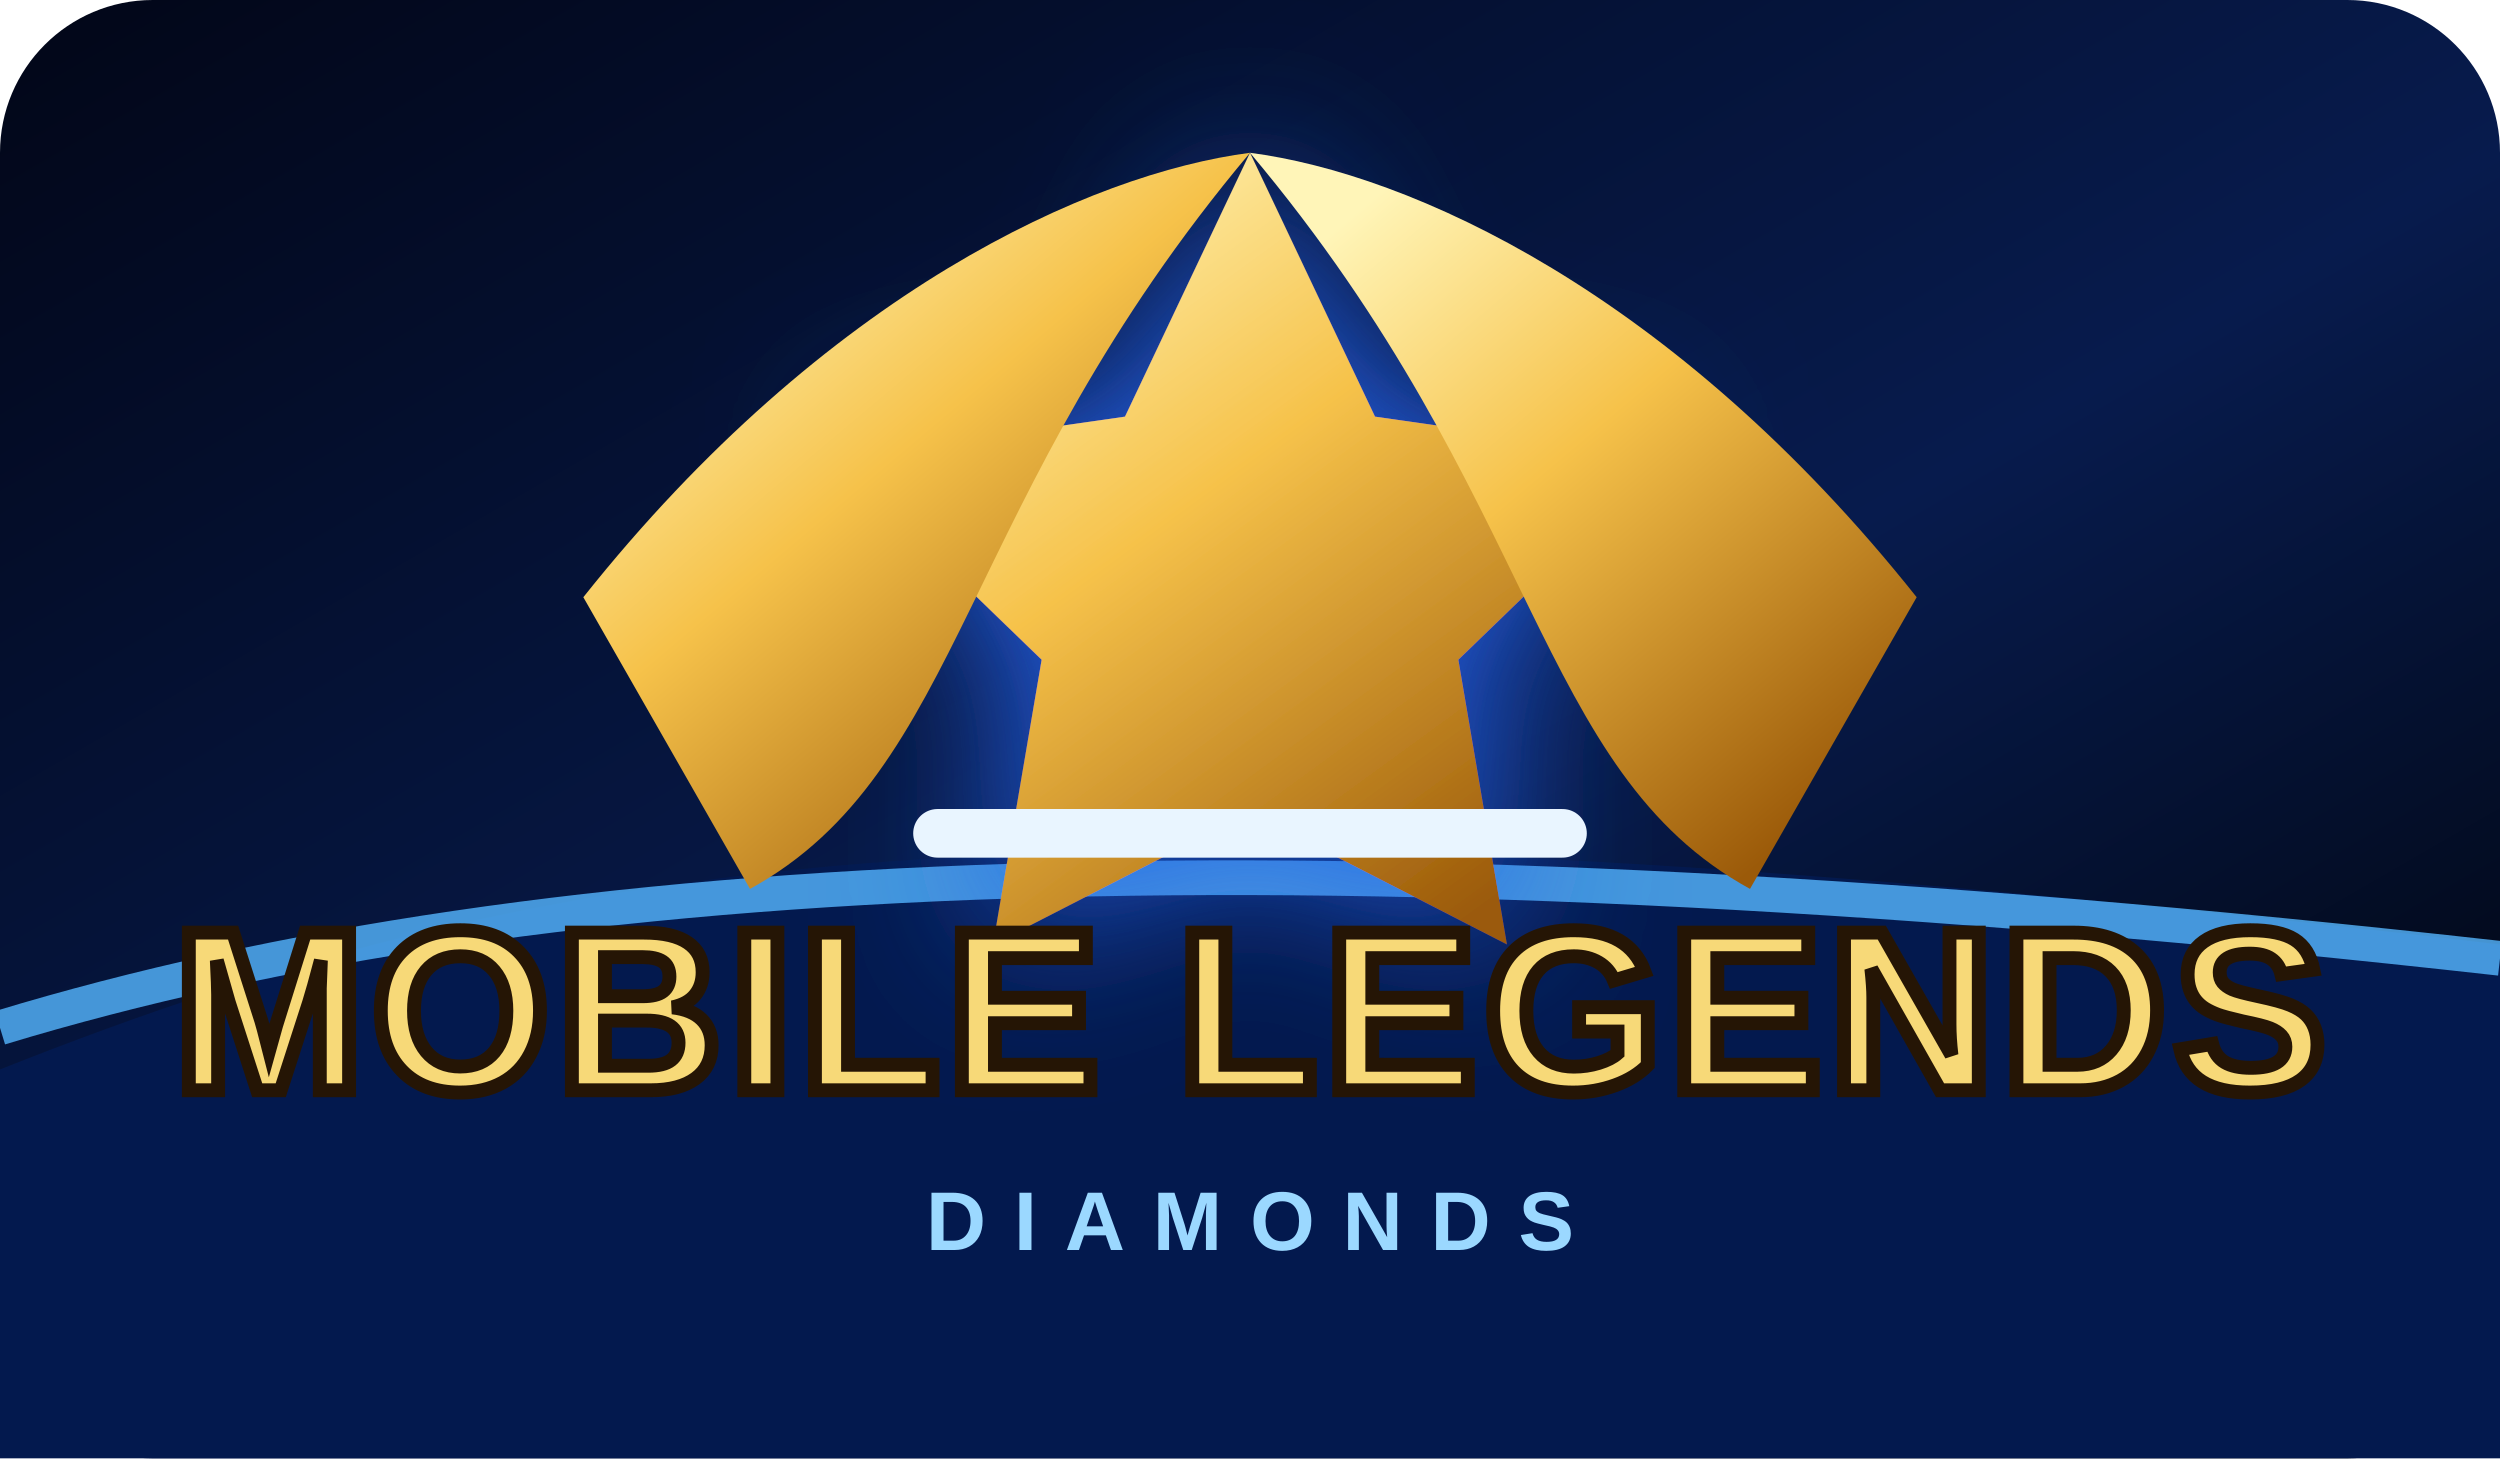
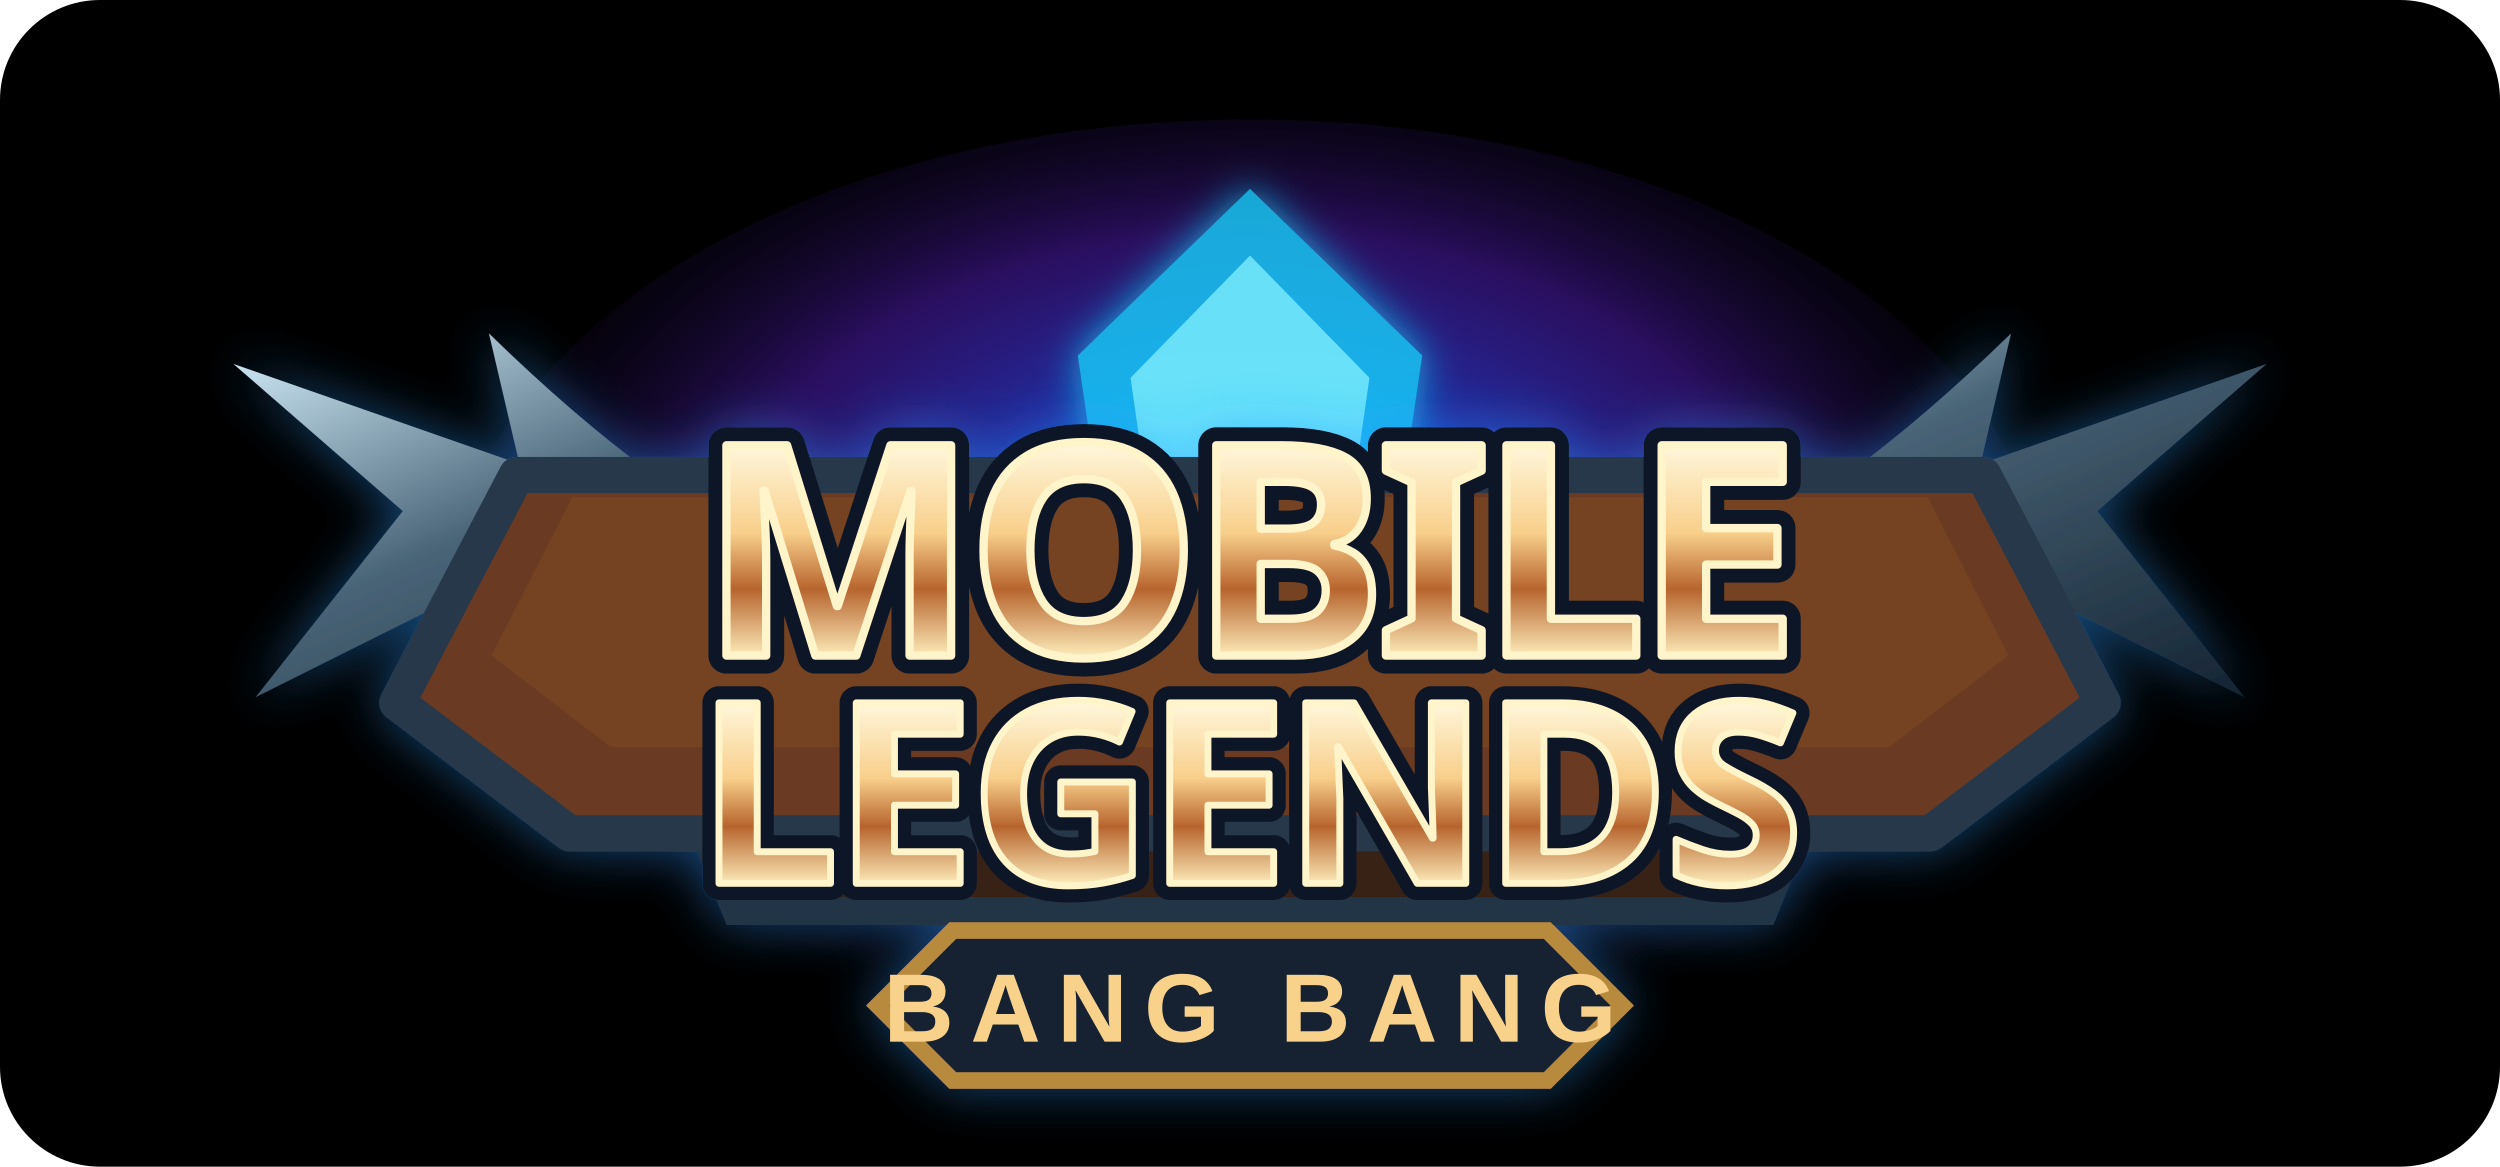
- <svg xmlns="http://www.w3.org/2000/svg" viewBox="0 0 360 210">
+ <svg xmlns="http://www.w3.org/2000/svg" viewBox="0 0 900 420" role="img" aria-label="Mobile Legends Bang Bang">
  <defs>
-     <linearGradient id="bg" x1="0" x2="1" y1="0" y2="1">
-       <stop stop-color="#020617" />
-       <stop offset=".55" stop-color="#071b4d" />
-       <stop offset="1" stop-color="#000" />
+     <radialGradient id="mlAura" cx="50%" cy="44%" r="55%">
+       <stop offset="0" stop-color="#35d8ff" stop-opacity=".95" />
+       <stop offset=".24" stop-color="#244dff" stop-opacity=".75" />
+       <stop offset=".58" stop-color="#5a20cc" stop-opacity=".5" />
+       <stop offset="1" stop-color="#000" stop-opacity="0" />
+     </radialGradient>
+     <linearGradient id="mlSteel" x1="0" x2="1" y1="0" y2="1">
+       <stop stop-color="#d8f2ff" />
+       <stop offset=".42" stop-color="#496477" />
+       <stop offset="1" stop-color="#132231" />
    </linearGradient>
-     <linearGradient id="gold" x1=".2" x2=".85" y1=".05" y2=".9">
-       <stop stop-color="#fff5b8" />
-       <stop offset=".42" stop-color="#f6c24a" />
-       <stop offset="1" stop-color="#9b5a09" />
+     <linearGradient id="mlGold" x1=".16" x2=".86" y1="0" y2="1">
+       <stop stop-color="#fff7cd" />
+       <stop offset=".22" stop-color="#f8d28a" />
+       <stop offset=".52" stop-color="#c87331" />
+       <stop offset=".82" stop-color="#fff0b0" />
+       <stop offset="1" stop-color="#8d451e" />
    </linearGradient>
+     <linearGradient id="mlTextLight" x1="0" x2="0" y1="0" y2="1">
+       <stop stop-color="#fff8de" />
+       <stop offset=".42" stop-color="#f8cf8b" />
+       <stop offset=".68" stop-color="#b7642d" />
+       <stop offset="1" stop-color="#fff0be" />
+     </linearGradient>
+     <filter id="mlShadow" x="-20%" y="-20%" width="140%" height="150%">
+       <feDropShadow dx="0" dy="12" stdDeviation="10" flood-color="#000" flood-opacity=".78" />
+       <feDropShadow dx="0" dy="0" stdDeviation="9" flood-color="#2c9cff" flood-opacity=".45" />
+     </filter>
+     <filter id="mlGlow" x="-25%" y="-25%" width="150%" height="150%">
+       <feGaussianBlur stdDeviation="7" result="blur" />
+       <feMerge>
+         <feMergeNode in="blur" />
+         <feMergeNode in="SourceGraphic" />
+       </feMerge>
+     </filter>
  </defs>
-   <rect width="360" height="210" rx="22" fill="url(#bg)" />
-   <path d="M0 154c83-33 155-42 360-18v74H0z" fill="#03194e" />
-   <path d="M0 148c79-24 190-29 360-10" fill="none" stroke="#55b7ff" stroke-width="5" opacity=".8" />
-   <g transform="translate(180 80)">
-     <path d="M0-58 18-20l42 6-30 29 7 41L0 37l-37 19 7-41-30-29 42-6z" fill="url(#gold)" filter="drop-shadow(0 0 12px #2563eb)" />
-     <path d="M-96 6c35-44 73-61 96-64C-42-8-41 31-72 48z" fill="url(#gold)" />
-     <path d="M96 6C61-38 23-55 0-58c42 50 41 89 72 106z" fill="url(#gold)" />
-     <path d="M-45 40h90" stroke="#e9f5ff" stroke-width="7" stroke-linecap="round" />
+   <rect width="900" height="420" rx="36" fill="#000" />
+   <ellipse cx="450" cy="214" rx="286" ry="171" fill="url(#mlAura)" opacity=".94" />
+   <path d="M450 68 512 128 489 283 450 348 411 283 388 128z" fill="#15d5ff" opacity=".78" filter="url(#mlGlow)" />
+   <path d="M450 92 493 136 475 262 450 313 425 262 407 136z" fill="#86f4ff" opacity=".72" />
+   <g filter="url(#mlShadow)">
+     <path d="M176 120c82 80 143 104 210 101-71 23-145 33-230-2L92 251l53-67-61-53 103 36z" fill="url(#mlSteel)" />
+     <path d="M724 120c-82 80-143 104-210 101 71 23 145 33 230-2l64 32-53-67 61-53-103 36z" fill="url(#mlSteel)" />
+     <path d="M228 236h444l-37 92H265z" fill="#392219" stroke="#243446" stroke-width="10" />
+     <path d="M186 171h528l43 82-62 47H205l-62-47z" fill="#6b3b21" stroke="#263849" stroke-width="13" stroke-linejoin="round" />
+     <path d="M206 179h488l29 57-43 33H220l-43-33z" fill="#754322" />
+     <text x="450" y="236" text-anchor="middle" font-family="Arial Black, Impact, Haettenschweiler, sans-serif" font-size="106" font-weight="900" letter-spacing="-4" fill="#2a170d" stroke="#101827" stroke-width="13" stroke-linejoin="round">MOBILE</text>
+     <text x="450" y="236" text-anchor="middle" font-family="Arial Black, Impact, Haettenschweiler, sans-serif" font-size="106" font-weight="900" letter-spacing="-4" fill="url(#mlTextLight)" stroke="#fff4ca" stroke-width="3" stroke-linejoin="round">MOBILE</text>
+     <text x="450" y="318" text-anchor="middle" font-family="Arial Black, Impact, Haettenschweiler, sans-serif" font-size="91" font-weight="900" letter-spacing="-2" fill="#2a170d" stroke="#101827" stroke-width="12" stroke-linejoin="round">LEGENDS</text>
+     <text x="450" y="318" text-anchor="middle" font-family="Arial Black, Impact, Haettenschweiler, sans-serif" font-size="91" font-weight="900" letter-spacing="-2" fill="url(#mlTextLight)" stroke="#fff4ca" stroke-width="2.5" stroke-linejoin="round">LEGENDS</text>
+     <path d="M343 335h214l27 27-27 27H343l-27-27z" fill="#122033" stroke="#b88a3d" stroke-width="6" />
+     <text x="450" y="375" text-anchor="middle" font-family="Arial Black, Arial, sans-serif" font-size="35" font-weight="900" letter-spacing="6" fill="#f8d28a">BANG BANG</text>
  </g>
-   <text x="180" y="157" text-anchor="middle" font-family="Arial Black, Arial, sans-serif" font-size="33" font-weight="900" fill="#f7d978" stroke="#251505" stroke-width="2" letter-spacing="1">MOBILE LEGENDS</text>
-   <text x="180" y="180" text-anchor="middle" font-family="Arial, sans-serif" font-size="12" font-weight="700" fill="#9bd8ff" letter-spacing="4">DIAMONDS</text>
</svg>
